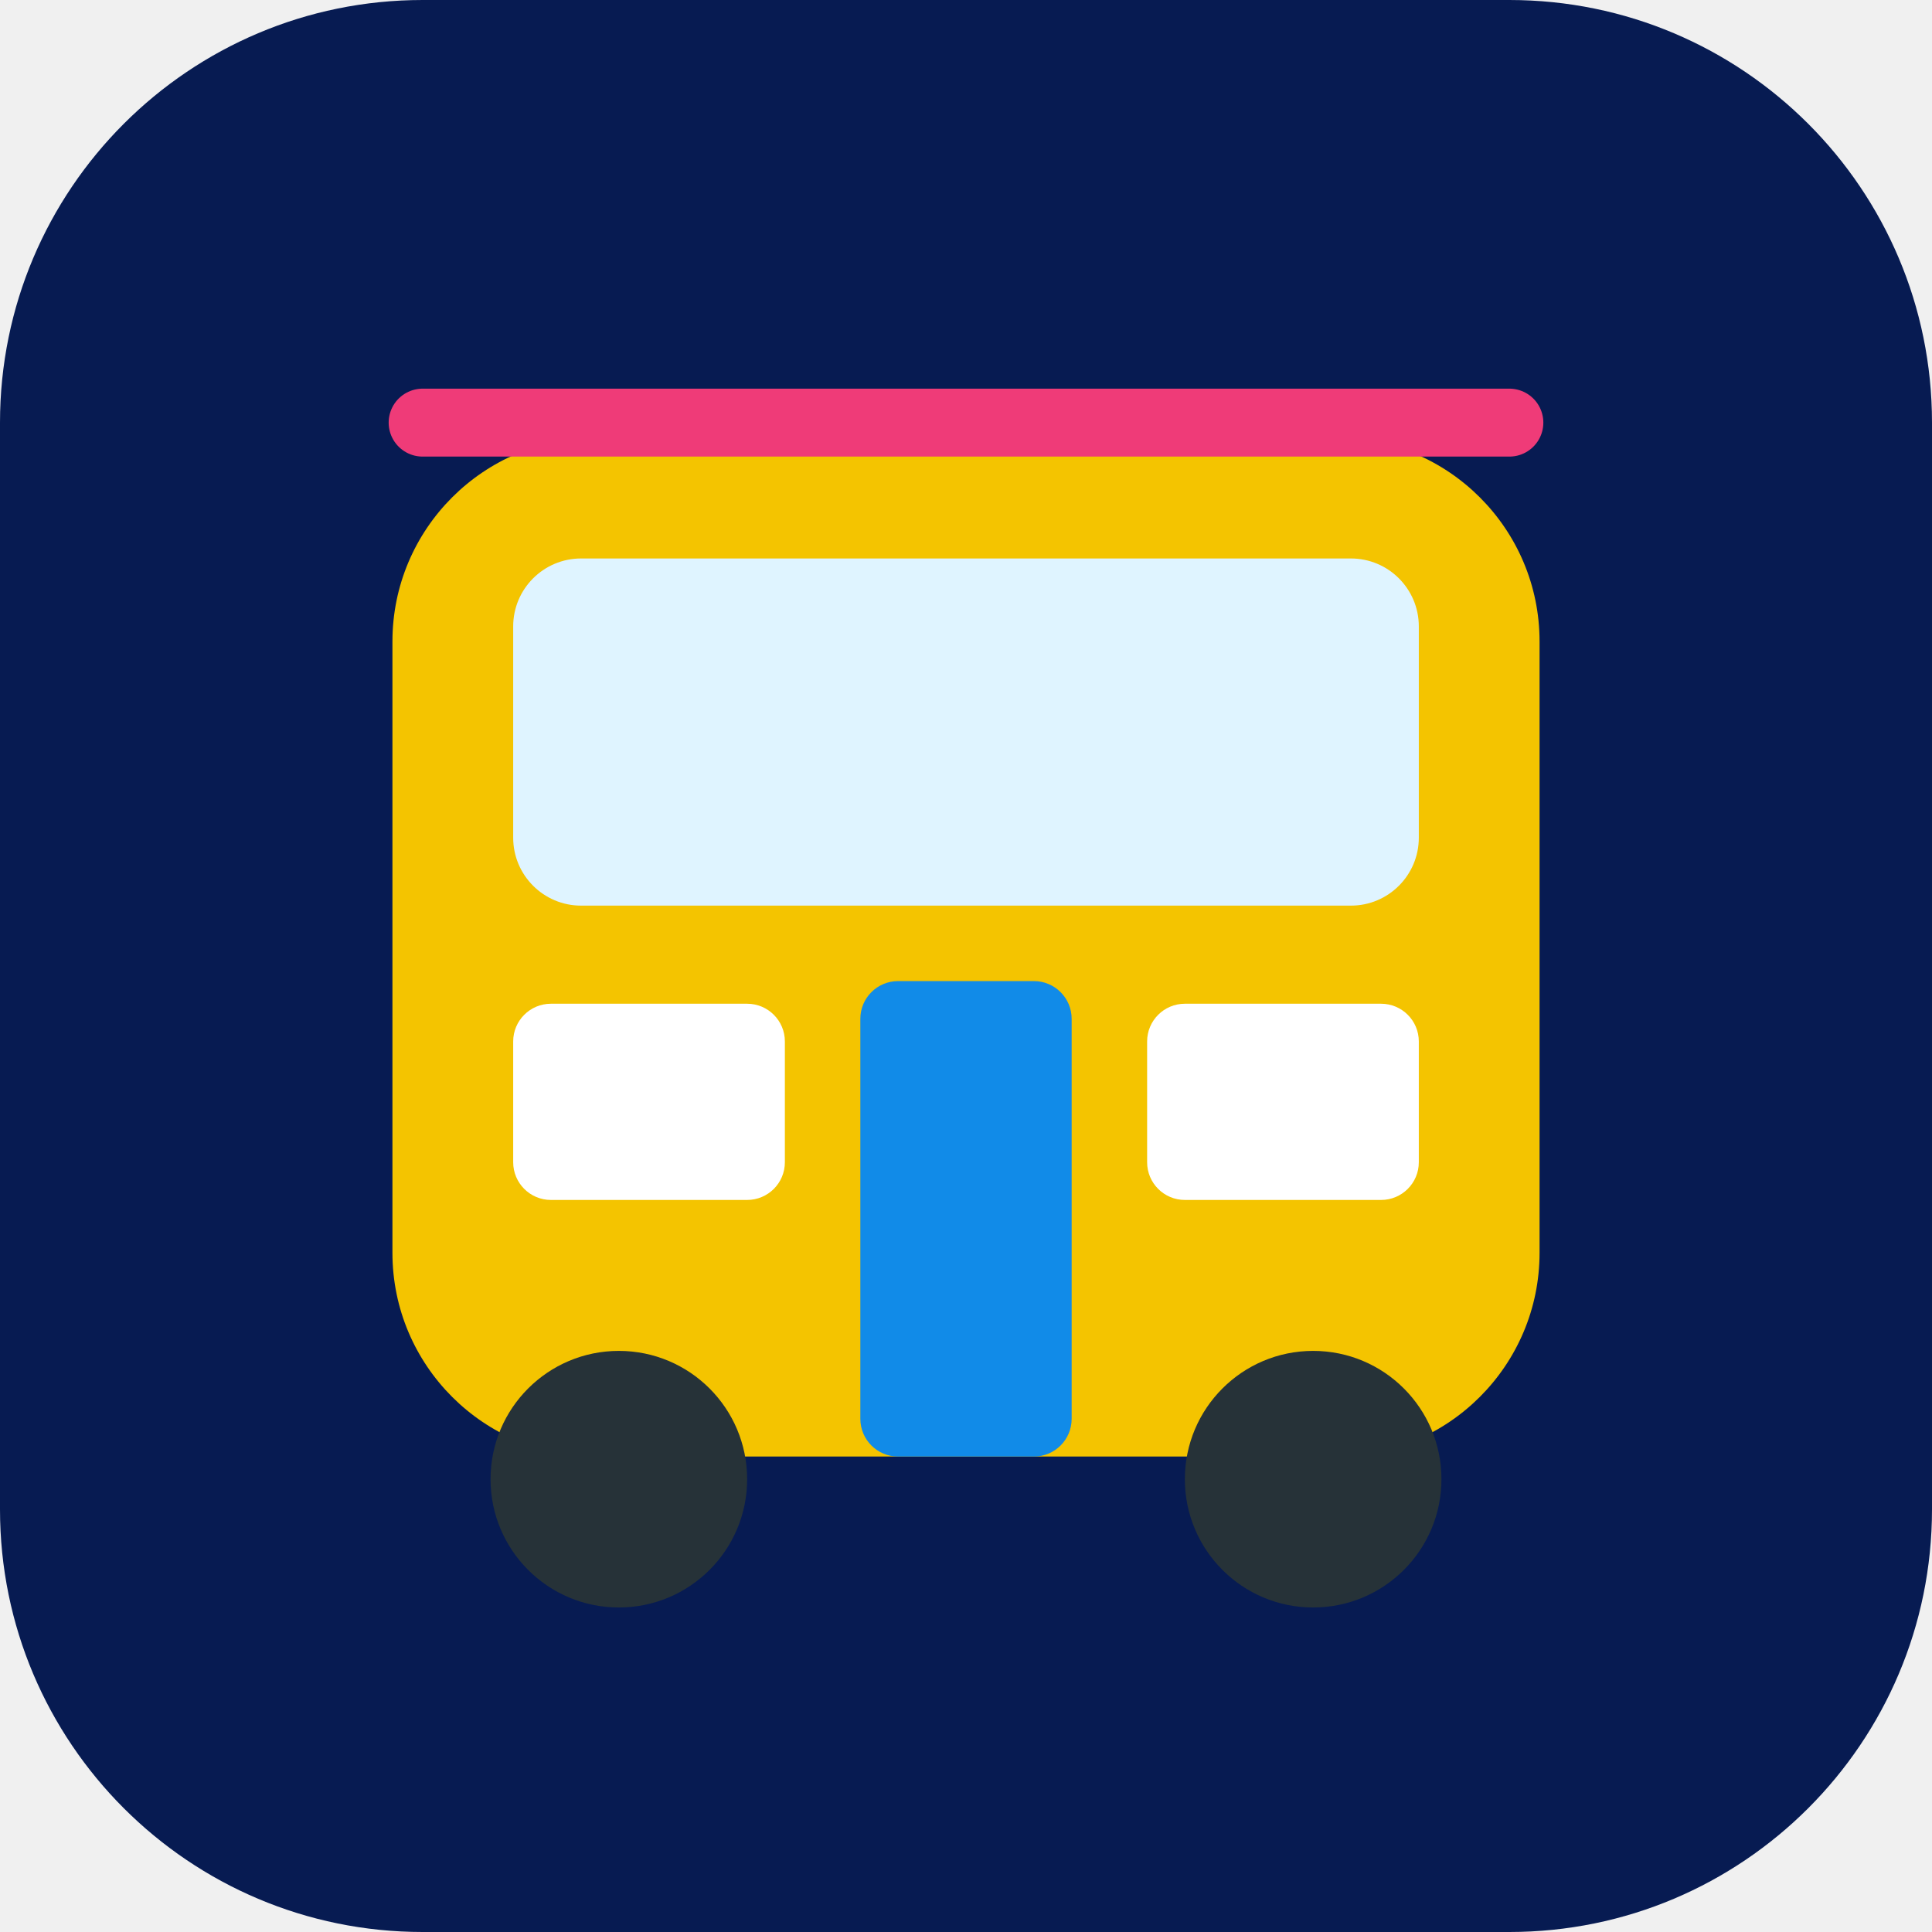
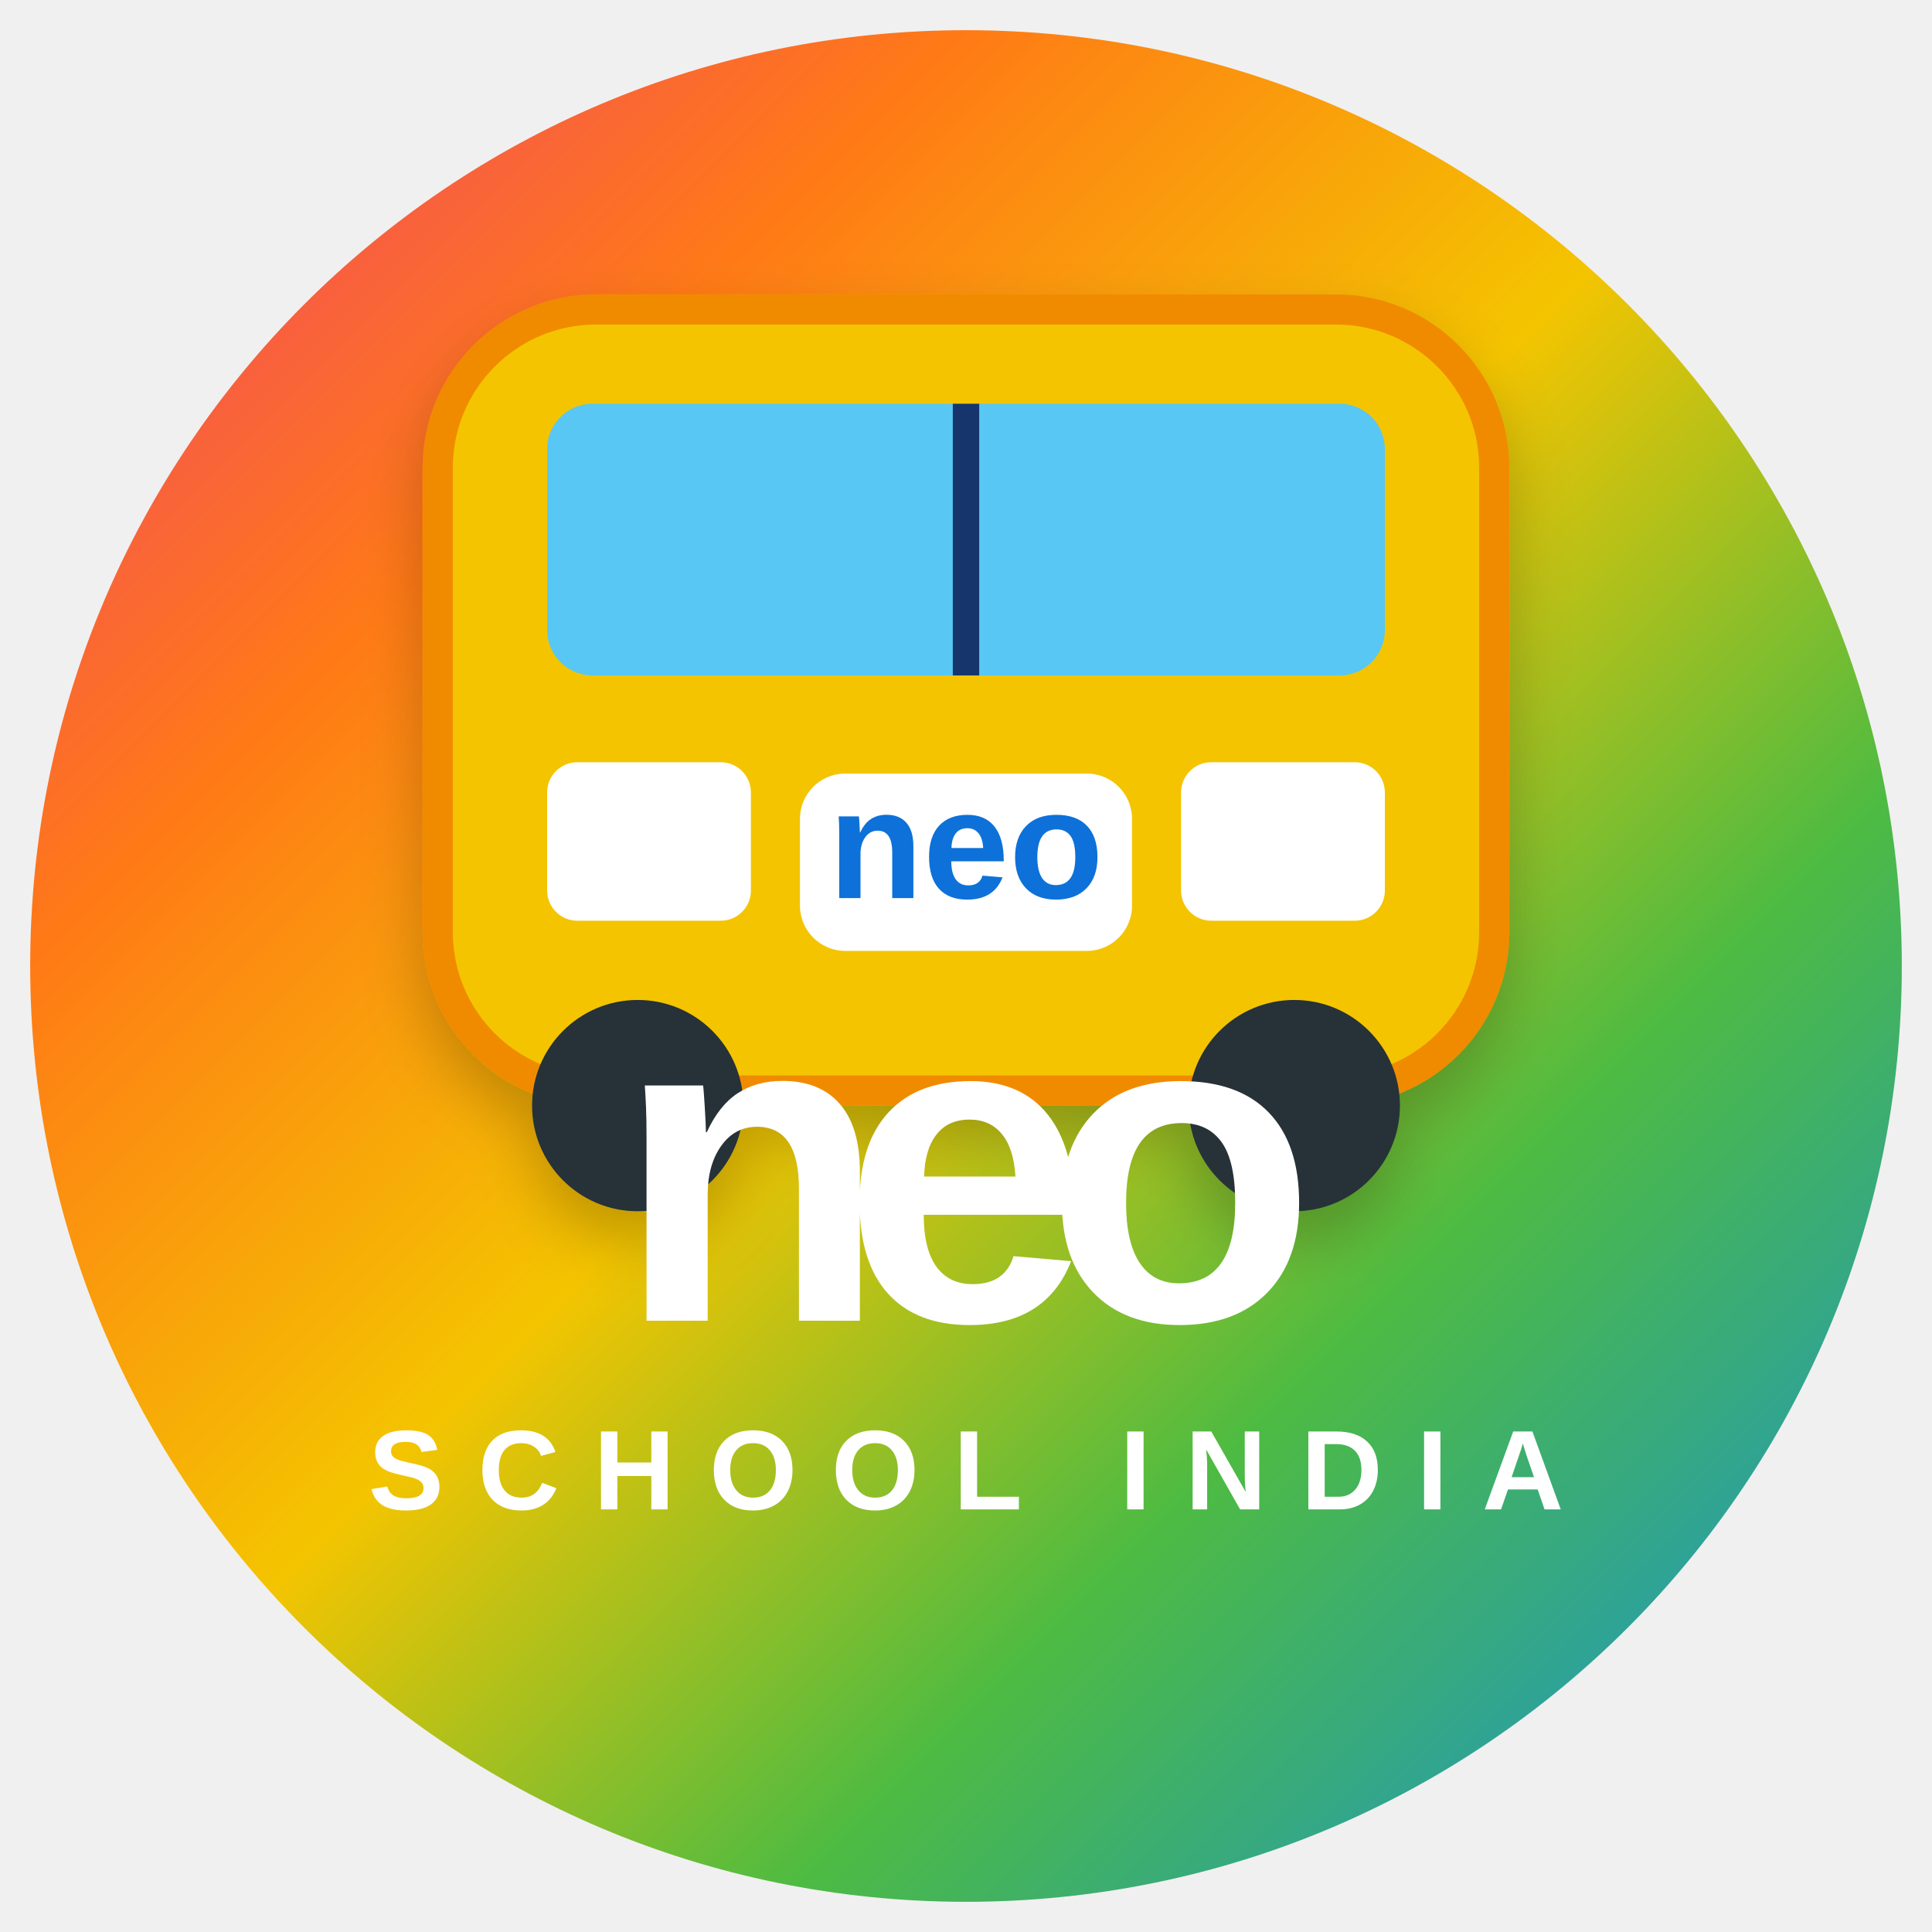
<svg xmlns="http://www.w3.org/2000/svg" viewBox="0 0 512 512">
-   <rect width="512" height="512" rx="112" fill="#071b52" />
-   <rect x="104" y="116" width="304" height="270" rx="54" fill="#f4c400" />
-   <rect x="136" y="148" width="240" height="92" rx="18" fill="#dff4ff" />
-   <rect x="136" y="266" width="72" height="52" rx="10" fill="#fff" />
-   <rect x="304" y="266" width="72" height="52" rx="10" fill="#fff" />
-   <rect x="228" y="260" width="56" height="126" rx="10" fill="#118be8" />
-   <circle cx="164" cy="392" r="34" fill="#263238" />
-   <circle cx="348" cy="392" r="34" fill="#263238" />
-   <path d="M112 112h288" stroke="#ef3b78" stroke-width="18" stroke-linecap="round" />
+   <defs>
+     <linearGradient id="g" x1="0" y1="0" x2="1" y2="1">
+       <stop offset="0" stop-color="#ef3b78" />
+       <stop offset=".25" stop-color="#ff7a16" />
+       <stop offset=".48" stop-color="#f4c400" />
+       <stop offset=".7" stop-color="#4dbb42" />
+       <stop offset="1" stop-color="#118be8" />
+     </linearGradient>
+     <filter id="s">
+       <feDropShadow dx="0" dy="8" stdDeviation="8" flood-opacity=".22" />
+     </filter>
+   </defs>
+   <circle cx="256" cy="256" r="248" fill="url(#g)" />
+   <g filter="url(#s)">
+     <rect x="116" y="82" width="280" height="207" rx="42" fill="#f4c400" stroke="#f08b00" stroke-width="8" />
+     <rect x="145" y="107" width="222" height="72" rx="12" fill="#58c7f3" />
+     <path d="M256 107v72" stroke="#17356c" stroke-width="7" />
+     <rect x="145" y="202" width="54" height="42" rx="8" fill="#fff" />
+     <rect x="313" y="202" width="54" height="42" rx="8" fill="#fff" />
+     <circle cx="169" cy="293" r="28" fill="#263238" />
+     <circle cx="343" cy="293" r="28" fill="#263238" />
+     <rect x="212" y="205" width="88" height="47" rx="12" fill="#fff" />
+     <text x="256" y="238" text-anchor="middle" font-family="Arial Rounded MT Bold,Arial,sans-serif" font-size="41" font-weight="700" fill="#0b71d9">neo</text>
+   </g>
+   <text x="256" y="350" text-anchor="middle" font-family="Arial Rounded MT Bold,Arial,sans-serif" font-size="118" font-weight="700" fill="#fff" letter-spacing="-12">neo</text>
+   <text x="256" y="400" text-anchor="middle" font-family="Arial,sans-serif" font-size="30" font-weight="700" fill="#fff" letter-spacing="9">SCHOOL INDIA</text>
</svg>
